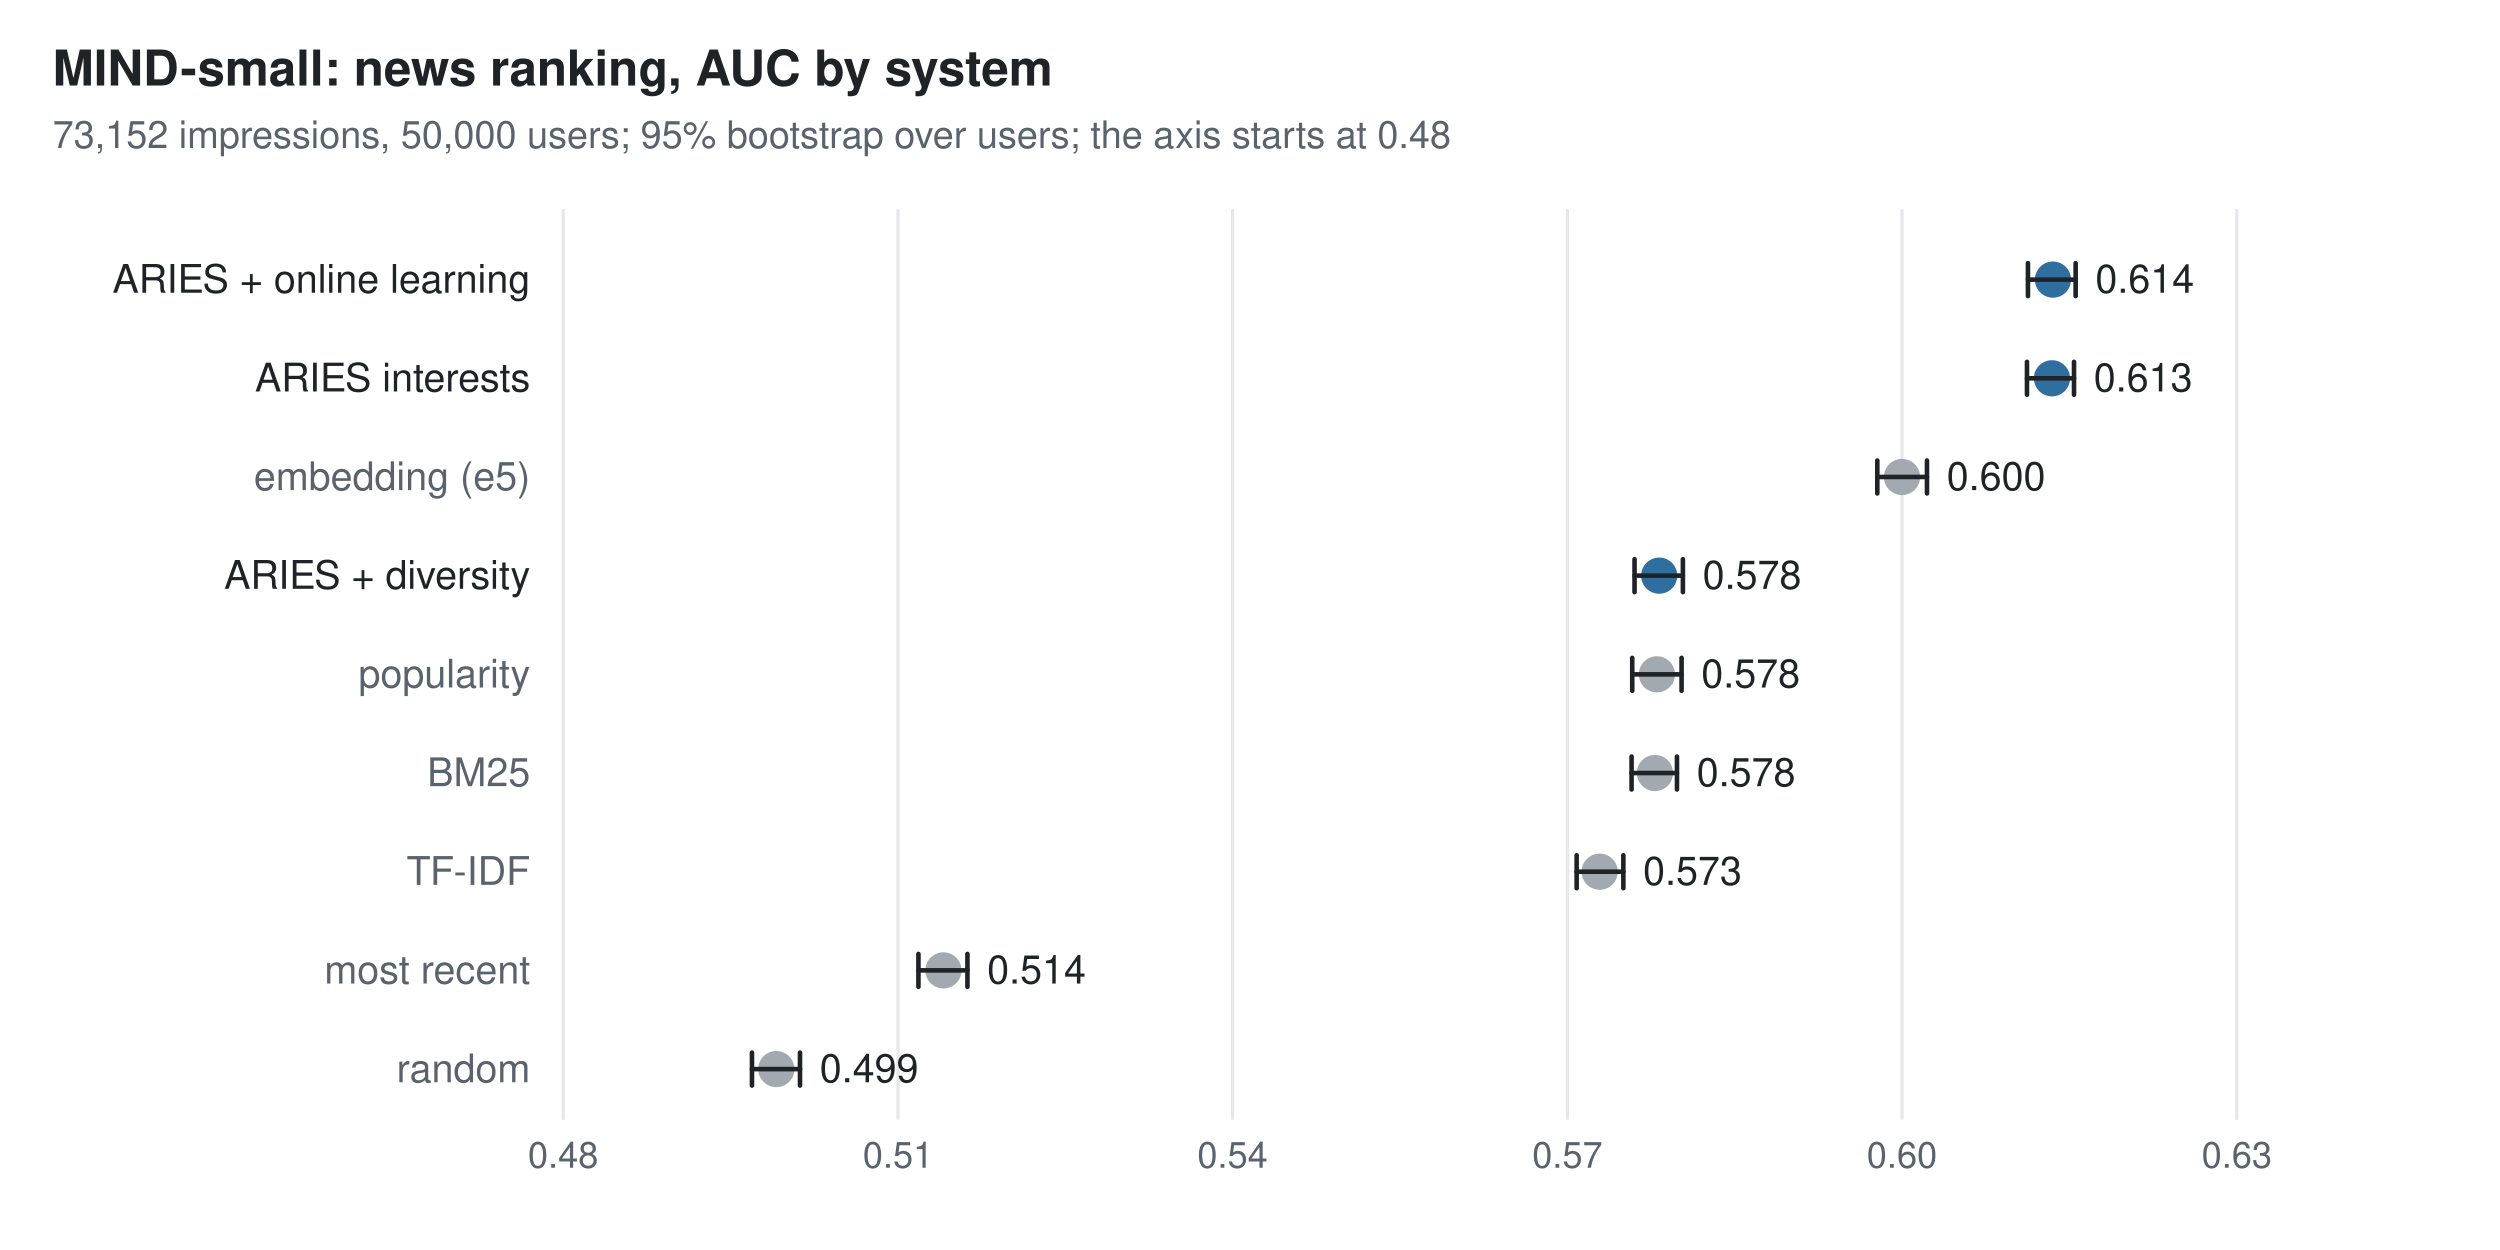
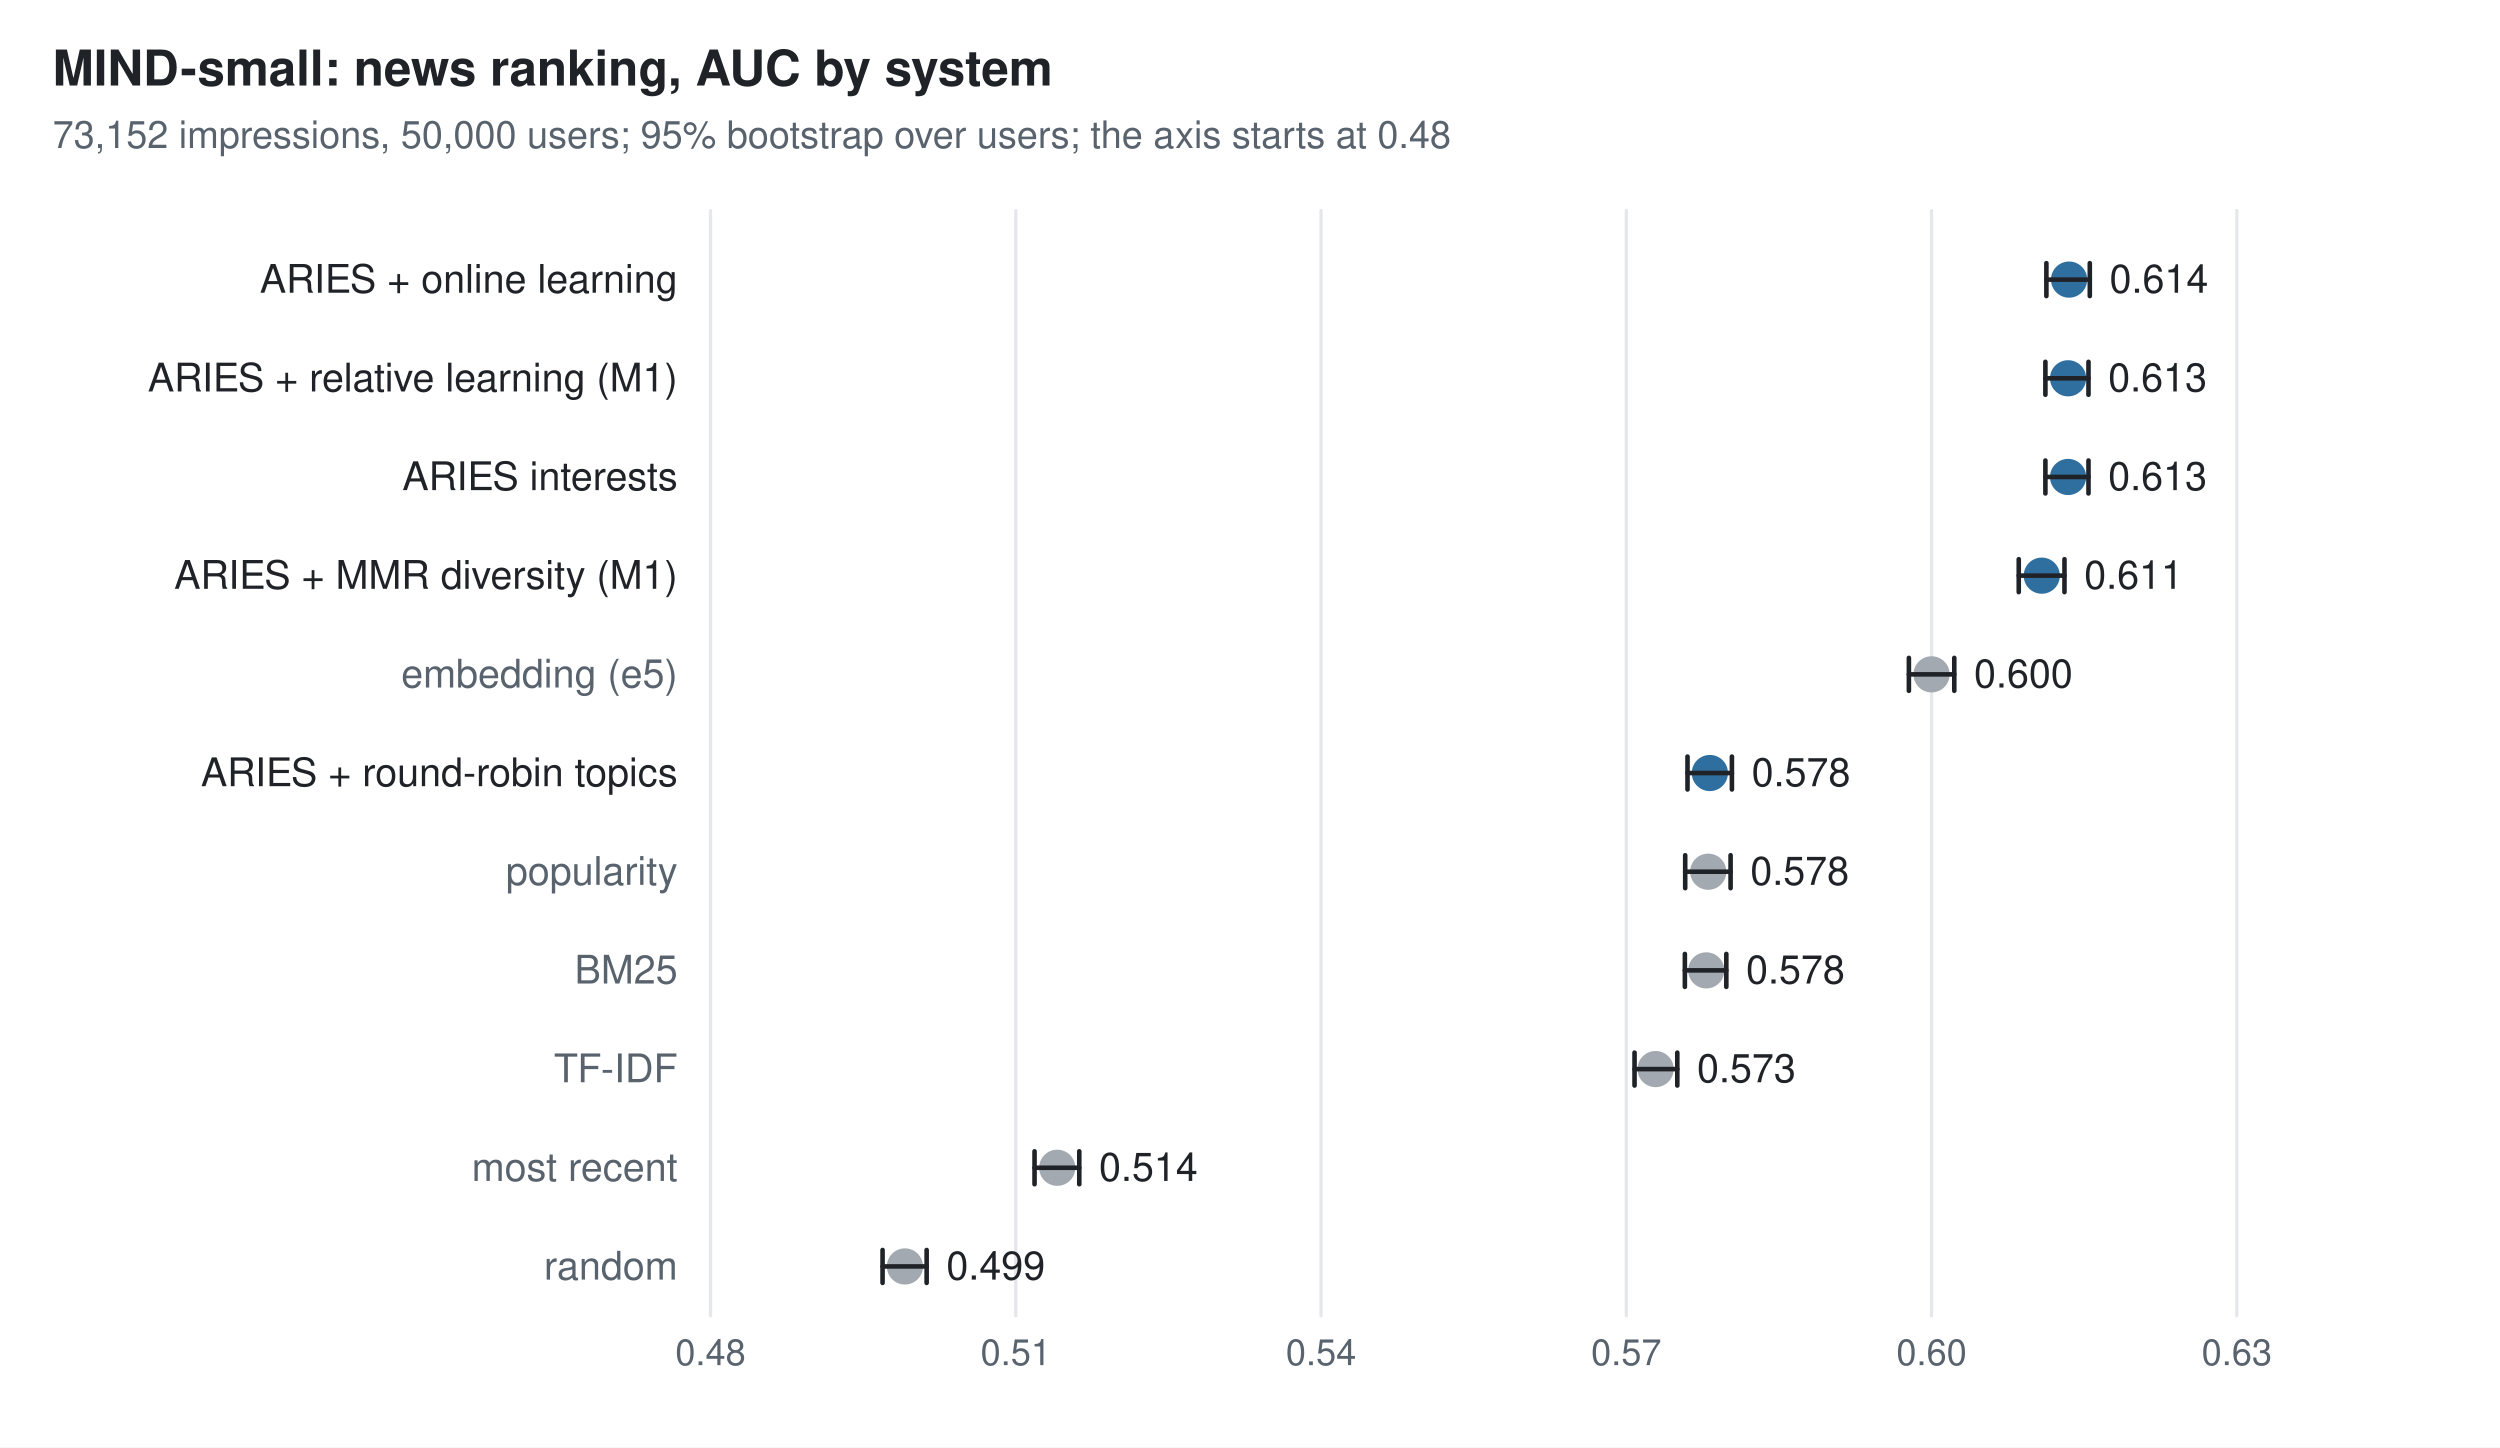
- <svg xmlns="http://www.w3.org/2000/svg" width="760" height="380" viewBox="0 0 760 380">
-   <rect x="0.0" y="0.0" width="760.0" height="380.0" rx="0" fill="#ffffff" fill-opacity="1.0" />
+ <svg xmlns="http://www.w3.org/2000/svg" width="760" height="440" viewBox="0 0 760 440">
+   <rect x="0.0" y="0.0" width="760.0" height="440.0" rx="0" fill="#ffffff" fill-opacity="1.0" />
  <text x="16.0" y="26.0" font-family="Helvetica, Arial, sans-serif" font-size="15" fill="#1f2328" text-anchor="start" font-weight="bold">MIND-small: news ranking, AUC by system</text>
  <text x="16.0" y="45.0" font-family="Helvetica, Arial, sans-serif" font-size="11.5" fill="#59636e" text-anchor="start" font-weight="normal">73,152 impressions, 50,000 users; 95% bootstrap over users; the axis starts at 0.48</text>
-   <line x1="171.2" y1="64.0" x2="171.2" y2="340.0" stroke="#e5e7ea" stroke-width="1.0" stroke-linecap="round" />
-   <text x="171.2" y="355.0" font-family="Helvetica, Arial, sans-serif" font-size="11" fill="#59636e" text-anchor="middle" font-weight="normal">0.48</text>
-   <line x1="273.0" y1="64.0" x2="273.0" y2="340.0" stroke="#e5e7ea" stroke-width="1.0" stroke-linecap="round" />
-   <text x="273.0" y="355.0" font-family="Helvetica, Arial, sans-serif" font-size="11" fill="#59636e" text-anchor="middle" font-weight="normal">0.51</text>
-   <line x1="374.7" y1="64.0" x2="374.7" y2="340.0" stroke="#e5e7ea" stroke-width="1.0" stroke-linecap="round" />
-   <text x="374.7" y="355.0" font-family="Helvetica, Arial, sans-serif" font-size="11" fill="#59636e" text-anchor="middle" font-weight="normal">0.54</text>
-   <line x1="476.5" y1="64.0" x2="476.5" y2="340.0" stroke="#e5e7ea" stroke-width="1.0" stroke-linecap="round" />
-   <text x="476.5" y="355.0" font-family="Helvetica, Arial, sans-serif" font-size="11" fill="#59636e" text-anchor="middle" font-weight="normal">0.57</text>
-   <line x1="578.2" y1="64.0" x2="578.2" y2="340.0" stroke="#e5e7ea" stroke-width="1.0" stroke-linecap="round" />
-   <text x="578.2" y="355.0" font-family="Helvetica, Arial, sans-serif" font-size="11" fill="#59636e" text-anchor="middle" font-weight="normal">0.60</text>
-   <line x1="680.0" y1="64.0" x2="680.0" y2="340.0" stroke="#e5e7ea" stroke-width="1.0" stroke-linecap="round" />
-   <text x="680.0" y="355.0" font-family="Helvetica, Arial, sans-serif" font-size="11" fill="#59636e" text-anchor="middle" font-weight="normal">0.63</text>
-   <text x="161.2" y="89.0" font-family="Helvetica, Arial, sans-serif" font-size="12" fill="#1f2328" text-anchor="end" font-weight="normal">ARIES + online learning</text>
-   <circle cx="624.1" cy="85.0" r="5.5" fill="#2f6f9f" stroke="none" stroke-width="2" />
-   <line x1="616.5" y1="85.0" x2="631.0" y2="85.0" stroke="#1f2328" stroke-width="1.4" stroke-linecap="round" />
-   <line x1="616.5" y1="80.0" x2="616.5" y2="90.0" stroke="#1f2328" stroke-width="1.4" stroke-linecap="round" />
-   <line x1="631.0" y1="80.0" x2="631.0" y2="90.0" stroke="#1f2328" stroke-width="1.4" stroke-linecap="round" />
-   <text x="637.0" y="89.0" font-family="Helvetica, Arial, sans-serif" font-size="12" fill="#1f2328" text-anchor="start" font-weight="normal">0.614</text>
-   <text x="161.2" y="119.0" font-family="Helvetica, Arial, sans-serif" font-size="12" fill="#1f2328" text-anchor="end" font-weight="normal">ARIES interests</text>
-   <circle cx="623.8" cy="115.0" r="5.5" fill="#2f6f9f" stroke="none" stroke-width="2" />
-   <line x1="616.2" y1="115.0" x2="630.5" y2="115.0" stroke="#1f2328" stroke-width="1.4" stroke-linecap="round" />
-   <line x1="616.2" y1="110.0" x2="616.2" y2="120.0" stroke="#1f2328" stroke-width="1.4" stroke-linecap="round" />
-   <line x1="630.5" y1="110.0" x2="630.5" y2="120.0" stroke="#1f2328" stroke-width="1.4" stroke-linecap="round" />
-   <text x="636.5" y="119.0" font-family="Helvetica, Arial, sans-serif" font-size="12" fill="#1f2328" text-anchor="start" font-weight="normal">0.613</text>
-   <text x="161.2" y="149.0" font-family="Helvetica, Arial, sans-serif" font-size="12" fill="#59636e" text-anchor="end" font-weight="normal">embedding (e5)</text>
-   <circle cx="578.2" cy="145.0" r="5.5" fill="#a3a9b0" stroke="none" stroke-width="2" />
-   <line x1="570.7" y1="145.0" x2="585.8" y2="145.0" stroke="#1f2328" stroke-width="1.4" stroke-linecap="round" />
-   <line x1="570.7" y1="140.0" x2="570.7" y2="150.0" stroke="#1f2328" stroke-width="1.4" stroke-linecap="round" />
-   <line x1="585.8" y1="140.0" x2="585.8" y2="150.0" stroke="#1f2328" stroke-width="1.4" stroke-linecap="round" />
-   <text x="591.8" y="149.0" font-family="Helvetica, Arial, sans-serif" font-size="12" fill="#1f2328" text-anchor="start" font-weight="normal">0.600</text>
-   <text x="161.2" y="179.0" font-family="Helvetica, Arial, sans-serif" font-size="12" fill="#1f2328" text-anchor="end" font-weight="normal">ARIES + diversity</text>
-   <circle cx="504.4" cy="175.0" r="5.5" fill="#2f6f9f" stroke="none" stroke-width="2" />
-   <line x1="496.9" y1="175.0" x2="511.6" y2="175.0" stroke="#1f2328" stroke-width="1.4" stroke-linecap="round" />
-   <line x1="496.9" y1="170.0" x2="496.9" y2="180.0" stroke="#1f2328" stroke-width="1.4" stroke-linecap="round" />
-   <line x1="511.6" y1="170.0" x2="511.6" y2="180.0" stroke="#1f2328" stroke-width="1.4" stroke-linecap="round" />
-   <text x="517.6" y="179.0" font-family="Helvetica, Arial, sans-serif" font-size="12" fill="#1f2328" text-anchor="start" font-weight="normal">0.578</text>
-   <text x="161.2" y="209.0" font-family="Helvetica, Arial, sans-serif" font-size="12" fill="#59636e" text-anchor="end" font-weight="normal">popularity</text>
-   <circle cx="503.7" cy="205.0" r="5.5" fill="#a3a9b0" stroke="none" stroke-width="2" />
-   <line x1="496.2" y1="205.0" x2="511.2" y2="205.0" stroke="#1f2328" stroke-width="1.4" stroke-linecap="round" />
-   <line x1="496.2" y1="200.0" x2="496.2" y2="210.0" stroke="#1f2328" stroke-width="1.4" stroke-linecap="round" />
-   <line x1="511.2" y1="200.0" x2="511.2" y2="210.0" stroke="#1f2328" stroke-width="1.4" stroke-linecap="round" />
-   <text x="517.2" y="209.0" font-family="Helvetica, Arial, sans-serif" font-size="12" fill="#1f2328" text-anchor="start" font-weight="normal">0.578</text>
-   <text x="161.2" y="239.0" font-family="Helvetica, Arial, sans-serif" font-size="12" fill="#59636e" text-anchor="end" font-weight="normal">BM25</text>
-   <circle cx="503.1" cy="235.0" r="5.5" fill="#a3a9b0" stroke="none" stroke-width="2" />
-   <line x1="496.0" y1="235.0" x2="509.8" y2="235.0" stroke="#1f2328" stroke-width="1.4" stroke-linecap="round" />
-   <line x1="496.0" y1="230.0" x2="496.0" y2="240.0" stroke="#1f2328" stroke-width="1.4" stroke-linecap="round" />
-   <line x1="509.8" y1="230.0" x2="509.8" y2="240.0" stroke="#1f2328" stroke-width="1.4" stroke-linecap="round" />
-   <text x="515.8" y="239.0" font-family="Helvetica, Arial, sans-serif" font-size="12" fill="#1f2328" text-anchor="start" font-weight="normal">0.578</text>
-   <text x="161.2" y="269.0" font-family="Helvetica, Arial, sans-serif" font-size="12" fill="#59636e" text-anchor="end" font-weight="normal">TF-IDF</text>
-   <circle cx="486.3" cy="265.0" r="5.5" fill="#a3a9b0" stroke="none" stroke-width="2" />
-   <line x1="479.3" y1="265.0" x2="493.5" y2="265.0" stroke="#1f2328" stroke-width="1.4" stroke-linecap="round" />
-   <line x1="479.3" y1="260.0" x2="479.3" y2="270.0" stroke="#1f2328" stroke-width="1.4" stroke-linecap="round" />
-   <line x1="493.5" y1="260.0" x2="493.5" y2="270.0" stroke="#1f2328" stroke-width="1.4" stroke-linecap="round" />
-   <text x="499.5" y="269.0" font-family="Helvetica, Arial, sans-serif" font-size="12" fill="#1f2328" text-anchor="start" font-weight="normal">0.573</text>
-   <text x="161.2" y="299.0" font-family="Helvetica, Arial, sans-serif" font-size="12" fill="#59636e" text-anchor="end" font-weight="normal">most recent</text>
-   <circle cx="286.8" cy="295.0" r="5.5" fill="#a3a9b0" stroke="none" stroke-width="2" />
-   <line x1="279.2" y1="295.0" x2="294.1" y2="295.0" stroke="#1f2328" stroke-width="1.4" stroke-linecap="round" />
-   <line x1="279.2" y1="290.0" x2="279.2" y2="300.0" stroke="#1f2328" stroke-width="1.4" stroke-linecap="round" />
-   <line x1="294.1" y1="290.0" x2="294.1" y2="300.0" stroke="#1f2328" stroke-width="1.4" stroke-linecap="round" />
-   <text x="300.1" y="299.0" font-family="Helvetica, Arial, sans-serif" font-size="12" fill="#1f2328" text-anchor="start" font-weight="normal">0.514</text>
-   <text x="161.2" y="329.0" font-family="Helvetica, Arial, sans-serif" font-size="12" fill="#59636e" text-anchor="end" font-weight="normal">random</text>
-   <circle cx="236.0" cy="325.0" r="5.5" fill="#a3a9b0" stroke="none" stroke-width="2" />
-   <line x1="228.6" y1="325.0" x2="243.2" y2="325.0" stroke="#1f2328" stroke-width="1.4" stroke-linecap="round" />
-   <line x1="228.6" y1="320.0" x2="228.6" y2="330.0" stroke="#1f2328" stroke-width="1.4" stroke-linecap="round" />
-   <line x1="243.2" y1="320.0" x2="243.2" y2="330.0" stroke="#1f2328" stroke-width="1.4" stroke-linecap="round" />
-   <text x="249.2" y="329.0" font-family="Helvetica, Arial, sans-serif" font-size="12" fill="#1f2328" text-anchor="start" font-weight="normal">0.499</text>
+   <line x1="216.0" y1="64.0" x2="216.0" y2="400.0" stroke="#e5e7ea" stroke-width="1.0" stroke-linecap="round" />
+   <text x="216.0" y="415.0" font-family="Helvetica, Arial, sans-serif" font-size="11" fill="#59636e" text-anchor="middle" font-weight="normal">0.48</text>
+   <line x1="308.8" y1="64.0" x2="308.8" y2="400.0" stroke="#e5e7ea" stroke-width="1.0" stroke-linecap="round" />
+   <text x="308.8" y="415.0" font-family="Helvetica, Arial, sans-serif" font-size="11" fill="#59636e" text-anchor="middle" font-weight="normal">0.51</text>
+   <line x1="401.6" y1="64.0" x2="401.6" y2="400.0" stroke="#e5e7ea" stroke-width="1.0" stroke-linecap="round" />
+   <text x="401.6" y="415.0" font-family="Helvetica, Arial, sans-serif" font-size="11" fill="#59636e" text-anchor="middle" font-weight="normal">0.54</text>
+   <line x1="494.4" y1="64.0" x2="494.4" y2="400.0" stroke="#e5e7ea" stroke-width="1.0" stroke-linecap="round" />
+   <text x="494.4" y="415.0" font-family="Helvetica, Arial, sans-serif" font-size="11" fill="#59636e" text-anchor="middle" font-weight="normal">0.57</text>
+   <line x1="587.2" y1="64.0" x2="587.2" y2="400.0" stroke="#e5e7ea" stroke-width="1.0" stroke-linecap="round" />
+   <text x="587.2" y="415.0" font-family="Helvetica, Arial, sans-serif" font-size="11" fill="#59636e" text-anchor="middle" font-weight="normal">0.60</text>
+   <line x1="680.0" y1="64.0" x2="680.0" y2="400.0" stroke="#e5e7ea" stroke-width="1.0" stroke-linecap="round" />
+   <text x="680.0" y="415.0" font-family="Helvetica, Arial, sans-serif" font-size="11" fill="#59636e" text-anchor="middle" font-weight="normal">0.63</text>
+   <text x="206.0" y="89.0" font-family="Helvetica, Arial, sans-serif" font-size="12" fill="#1f2328" text-anchor="end" font-weight="normal">ARIES + online learning</text>
+   <circle cx="629.0" cy="85.0" r="5.5" fill="#2f6f9f" stroke="none" stroke-width="2" />
+   <line x1="622.1" y1="85.0" x2="635.3" y2="85.0" stroke="#1f2328" stroke-width="1.4" stroke-linecap="round" />
+   <line x1="622.1" y1="80.0" x2="622.1" y2="90.0" stroke="#1f2328" stroke-width="1.4" stroke-linecap="round" />
+   <line x1="635.3" y1="80.0" x2="635.3" y2="90.0" stroke="#1f2328" stroke-width="1.4" stroke-linecap="round" />
+   <text x="641.3" y="89.0" font-family="Helvetica, Arial, sans-serif" font-size="12" fill="#1f2328" text-anchor="start" font-weight="normal">0.614</text>
+   <text x="206.0" y="119.0" font-family="Helvetica, Arial, sans-serif" font-size="12" fill="#1f2328" text-anchor="end" font-weight="normal">ARIES + relative learning (M1)</text>
+   <circle cx="628.7" cy="115.0" r="5.5" fill="#2f6f9f" stroke="none" stroke-width="2" />
+   <line x1="621.8" y1="115.0" x2="634.9" y2="115.0" stroke="#1f2328" stroke-width="1.4" stroke-linecap="round" />
+   <line x1="621.8" y1="110.0" x2="621.8" y2="120.0" stroke="#1f2328" stroke-width="1.4" stroke-linecap="round" />
+   <line x1="634.9" y1="110.0" x2="634.9" y2="120.0" stroke="#1f2328" stroke-width="1.4" stroke-linecap="round" />
+   <text x="640.9" y="119.0" font-family="Helvetica, Arial, sans-serif" font-size="12" fill="#1f2328" text-anchor="start" font-weight="normal">0.613</text>
+   <text x="206.0" y="149.0" font-family="Helvetica, Arial, sans-serif" font-size="12" fill="#1f2328" text-anchor="end" font-weight="normal">ARIES interests</text>
+   <circle cx="628.7" cy="145.0" r="5.5" fill="#2f6f9f" stroke="none" stroke-width="2" />
+   <line x1="621.8" y1="145.0" x2="634.9" y2="145.0" stroke="#1f2328" stroke-width="1.4" stroke-linecap="round" />
+   <line x1="621.8" y1="140.0" x2="621.8" y2="150.0" stroke="#1f2328" stroke-width="1.4" stroke-linecap="round" />
+   <line x1="634.9" y1="140.0" x2="634.9" y2="150.0" stroke="#1f2328" stroke-width="1.4" stroke-linecap="round" />
+   <text x="640.9" y="149.0" font-family="Helvetica, Arial, sans-serif" font-size="12" fill="#1f2328" text-anchor="start" font-weight="normal">0.613</text>
+   <text x="206.0" y="179.0" font-family="Helvetica, Arial, sans-serif" font-size="12" fill="#1f2328" text-anchor="end" font-weight="normal">ARIES + MMR diversity (M1)</text>
+   <circle cx="620.7" cy="175.0" r="5.5" fill="#2f6f9f" stroke="none" stroke-width="2" />
+   <line x1="613.7" y1="175.0" x2="627.6" y2="175.0" stroke="#1f2328" stroke-width="1.4" stroke-linecap="round" />
+   <line x1="613.7" y1="170.0" x2="613.7" y2="180.0" stroke="#1f2328" stroke-width="1.4" stroke-linecap="round" />
+   <line x1="627.6" y1="170.0" x2="627.6" y2="180.0" stroke="#1f2328" stroke-width="1.4" stroke-linecap="round" />
+   <text x="633.6" y="179.0" font-family="Helvetica, Arial, sans-serif" font-size="12" fill="#1f2328" text-anchor="start" font-weight="normal">0.611</text>
+   <text x="206.0" y="209.0" font-family="Helvetica, Arial, sans-serif" font-size="12" fill="#59636e" text-anchor="end" font-weight="normal">embedding (e5)</text>
+   <circle cx="587.2" cy="205.0" r="5.5" fill="#a3a9b0" stroke="none" stroke-width="2" />
+   <line x1="580.3" y1="205.0" x2="594.1" y2="205.0" stroke="#1f2328" stroke-width="1.4" stroke-linecap="round" />
+   <line x1="580.3" y1="200.0" x2="580.3" y2="210.0" stroke="#1f2328" stroke-width="1.4" stroke-linecap="round" />
+   <line x1="594.1" y1="200.0" x2="594.1" y2="210.0" stroke="#1f2328" stroke-width="1.4" stroke-linecap="round" />
+   <text x="600.1" y="209.0" font-family="Helvetica, Arial, sans-serif" font-size="12" fill="#1f2328" text-anchor="start" font-weight="normal">0.600</text>
+   <text x="206.0" y="239.0" font-family="Helvetica, Arial, sans-serif" font-size="12" fill="#1f2328" text-anchor="end" font-weight="normal">ARIES + round-robin topics</text>
+   <circle cx="519.8" cy="235.0" r="5.5" fill="#2f6f9f" stroke="none" stroke-width="2" />
+   <line x1="513.0" y1="235.0" x2="526.5" y2="235.0" stroke="#1f2328" stroke-width="1.4" stroke-linecap="round" />
+   <line x1="513.0" y1="230.0" x2="513.0" y2="240.0" stroke="#1f2328" stroke-width="1.4" stroke-linecap="round" />
+   <line x1="526.5" y1="230.0" x2="526.5" y2="240.0" stroke="#1f2328" stroke-width="1.4" stroke-linecap="round" />
+   <text x="532.5" y="239.0" font-family="Helvetica, Arial, sans-serif" font-size="12" fill="#1f2328" text-anchor="start" font-weight="normal">0.578</text>
+   <text x="206.0" y="269.0" font-family="Helvetica, Arial, sans-serif" font-size="12" fill="#59636e" text-anchor="end" font-weight="normal">popularity</text>
+   <circle cx="519.3" cy="265.0" r="5.5" fill="#a3a9b0" stroke="none" stroke-width="2" />
+   <line x1="512.3" y1="265.0" x2="526.1" y2="265.0" stroke="#1f2328" stroke-width="1.4" stroke-linecap="round" />
+   <line x1="512.3" y1="260.0" x2="512.3" y2="270.0" stroke="#1f2328" stroke-width="1.4" stroke-linecap="round" />
+   <line x1="526.1" y1="260.0" x2="526.1" y2="270.0" stroke="#1f2328" stroke-width="1.4" stroke-linecap="round" />
+   <text x="532.1" y="269.0" font-family="Helvetica, Arial, sans-serif" font-size="12" fill="#1f2328" text-anchor="start" font-weight="normal">0.578</text>
+   <text x="206.0" y="299.0" font-family="Helvetica, Arial, sans-serif" font-size="12" fill="#59636e" text-anchor="end" font-weight="normal">BM25</text>
+   <circle cx="518.7" cy="295.0" r="5.5" fill="#a3a9b0" stroke="none" stroke-width="2" />
+   <line x1="512.2" y1="295.0" x2="524.8" y2="295.0" stroke="#1f2328" stroke-width="1.4" stroke-linecap="round" />
+   <line x1="512.2" y1="290.0" x2="512.2" y2="300.0" stroke="#1f2328" stroke-width="1.4" stroke-linecap="round" />
+   <line x1="524.8" y1="290.0" x2="524.8" y2="300.0" stroke="#1f2328" stroke-width="1.4" stroke-linecap="round" />
+   <text x="530.8" y="299.0" font-family="Helvetica, Arial, sans-serif" font-size="12" fill="#1f2328" text-anchor="start" font-weight="normal">0.578</text>
+   <text x="206.0" y="329.0" font-family="Helvetica, Arial, sans-serif" font-size="12" fill="#59636e" text-anchor="end" font-weight="normal">TF-IDF</text>
+   <circle cx="503.3" cy="325.0" r="5.5" fill="#a3a9b0" stroke="none" stroke-width="2" />
+   <line x1="496.9" y1="325.0" x2="509.9" y2="325.0" stroke="#1f2328" stroke-width="1.4" stroke-linecap="round" />
+   <line x1="496.9" y1="320.0" x2="496.9" y2="330.0" stroke="#1f2328" stroke-width="1.4" stroke-linecap="round" />
+   <line x1="509.9" y1="320.0" x2="509.9" y2="330.0" stroke="#1f2328" stroke-width="1.4" stroke-linecap="round" />
+   <text x="515.9" y="329.0" font-family="Helvetica, Arial, sans-serif" font-size="12" fill="#1f2328" text-anchor="start" font-weight="normal">0.573</text>
+   <text x="206.0" y="359.0" font-family="Helvetica, Arial, sans-serif" font-size="12" fill="#59636e" text-anchor="end" font-weight="normal">most recent</text>
+   <circle cx="321.4" cy="355.0" r="5.5" fill="#a3a9b0" stroke="none" stroke-width="2" />
+   <line x1="314.5" y1="355.0" x2="328.1" y2="355.0" stroke="#1f2328" stroke-width="1.4" stroke-linecap="round" />
+   <line x1="314.5" y1="350.0" x2="314.5" y2="360.0" stroke="#1f2328" stroke-width="1.4" stroke-linecap="round" />
+   <line x1="328.1" y1="350.0" x2="328.1" y2="360.0" stroke="#1f2328" stroke-width="1.4" stroke-linecap="round" />
+   <text x="334.1" y="359.0" font-family="Helvetica, Arial, sans-serif" font-size="12" fill="#1f2328" text-anchor="start" font-weight="normal">0.514</text>
+   <text x="206.0" y="389.0" font-family="Helvetica, Arial, sans-serif" font-size="12" fill="#59636e" text-anchor="end" font-weight="normal">random</text>
+   <circle cx="275.1" cy="385.0" r="5.5" fill="#a3a9b0" stroke="none" stroke-width="2" />
+   <line x1="268.3" y1="385.0" x2="281.7" y2="385.0" stroke="#1f2328" stroke-width="1.4" stroke-linecap="round" />
+   <line x1="268.3" y1="380.0" x2="268.3" y2="390.0" stroke="#1f2328" stroke-width="1.4" stroke-linecap="round" />
+   <line x1="281.7" y1="380.0" x2="281.7" y2="390.0" stroke="#1f2328" stroke-width="1.4" stroke-linecap="round" />
+   <text x="287.7" y="389.0" font-family="Helvetica, Arial, sans-serif" font-size="12" fill="#1f2328" text-anchor="start" font-weight="normal">0.499</text>
</svg>
